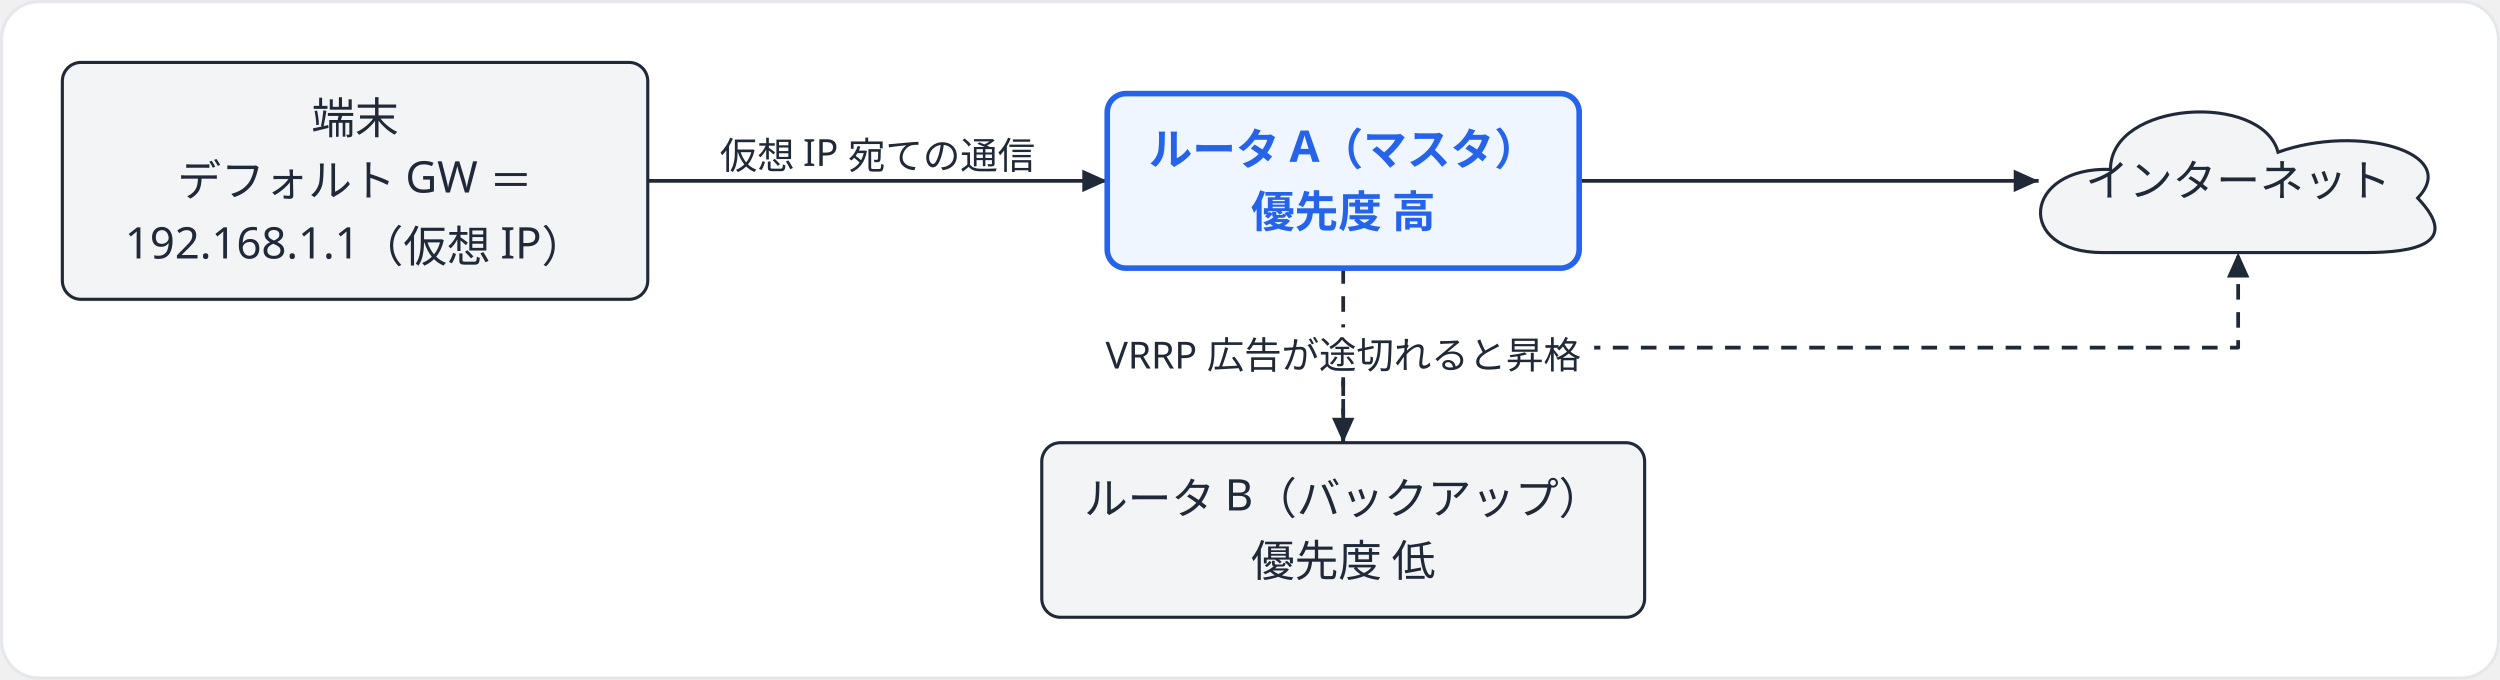
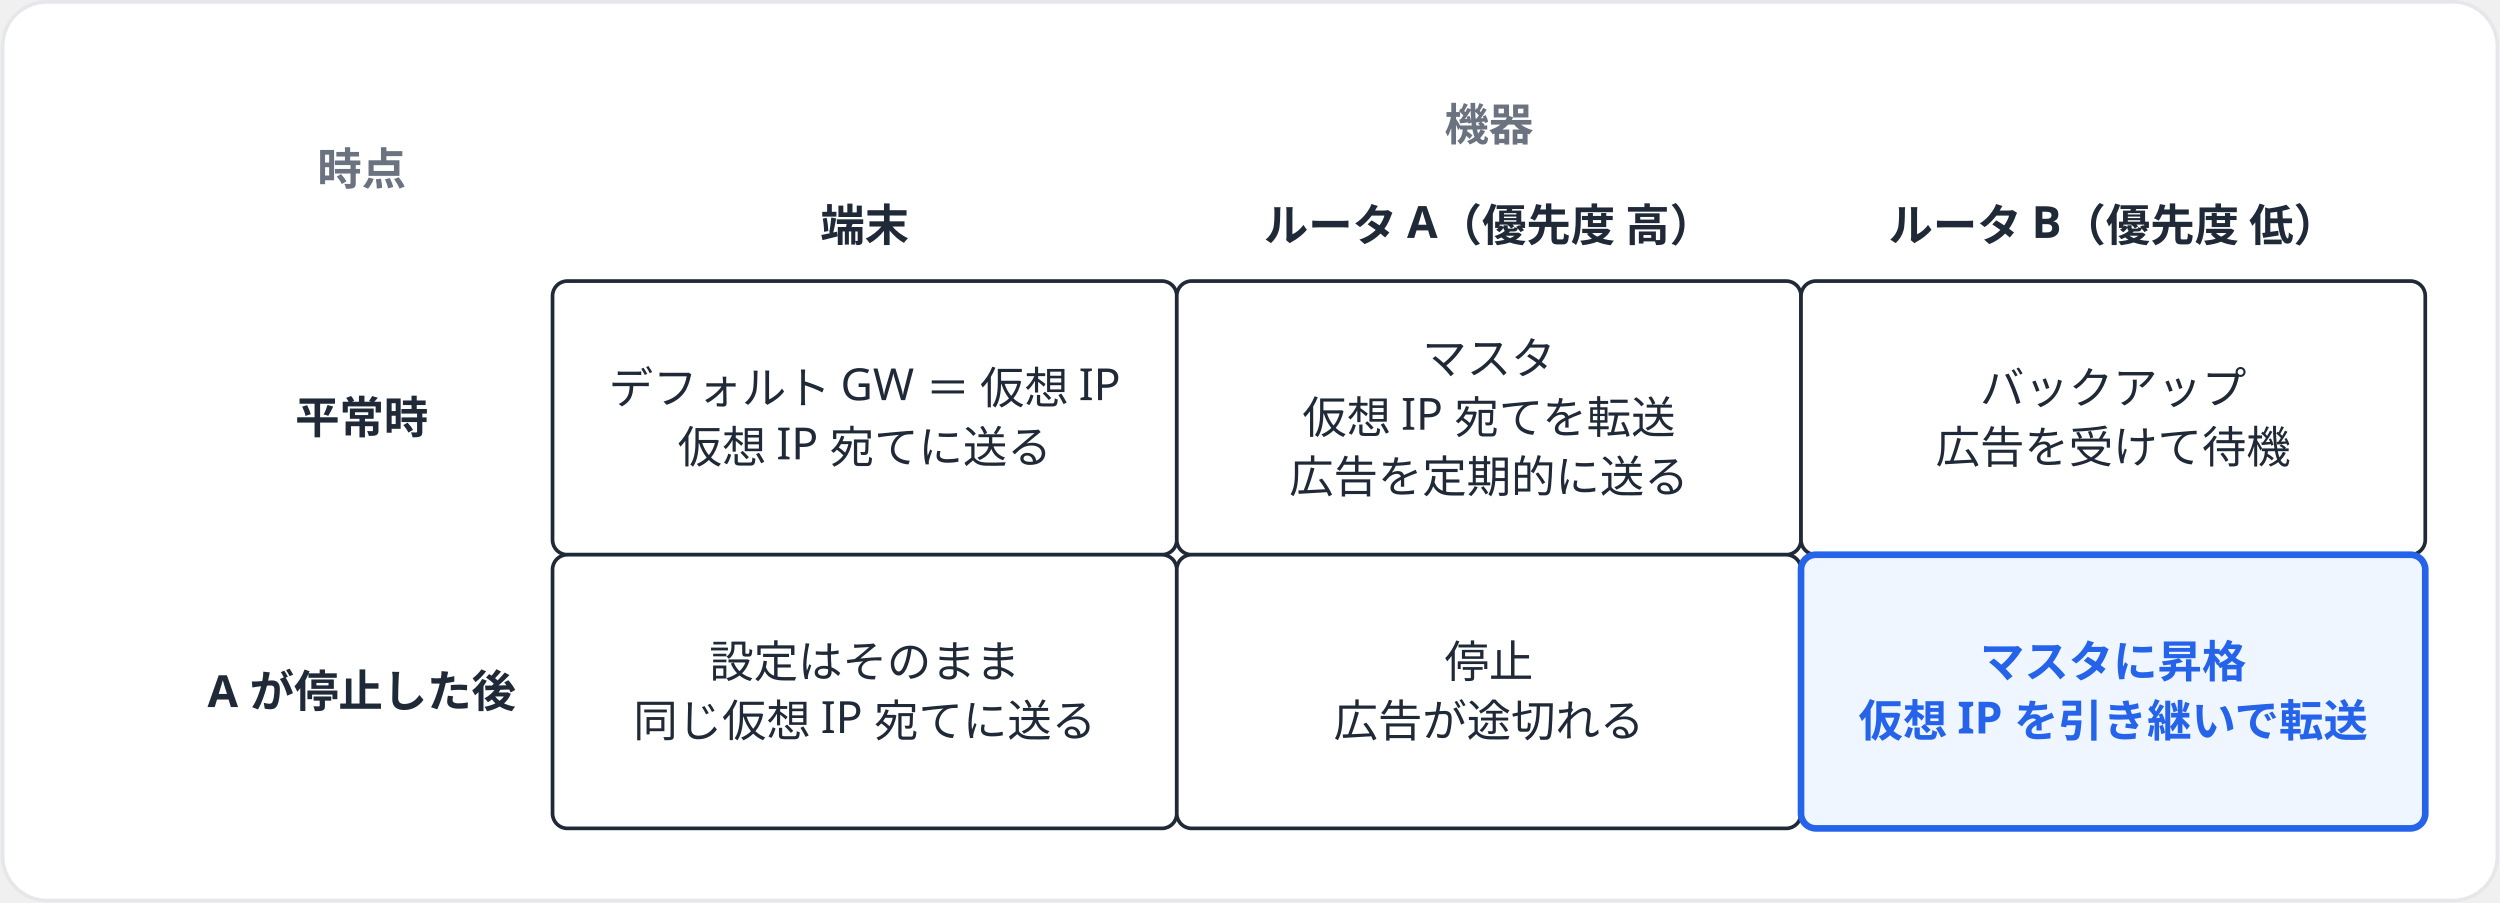
- <svg xmlns="http://www.w3.org/2000/svg" width="640" height="174" viewBox="0 0 802 218">
-   <rect x="0.5" y="0.5" width="801" height="217" rx="12" fill="#ffffff" stroke="#e5e7eb" stroke-width="1" />
+ <svg xmlns="http://www.w3.org/2000/svg" width="640" height="231" viewBox="0 0 675.6 244">
+   <rect x="0.5" y="0.5" width="674.6" height="243" rx="12" fill="#ffffff" stroke="#e5e7eb" stroke-width="1" />
  <g transform="translate(20 20)">
-     <polyline points="187.8,38 335.2,38" fill="none" stroke="#1f2937" stroke-width="1.2" stroke-linejoin="round" />
-     <polygon points="335.2,38 327.2,41.6 327.2,34.4" fill="#1f2937" />
-     <polyline points="486.6,38 634,38" fill="none" stroke="#1f2937" stroke-width="1.2" stroke-linejoin="round" />
-     <polygon points="634,38 626,41.6 626,34.4" fill="#1f2937" />
-     <polyline points="410.9,66 410.9,122" fill="none" stroke="#1f2937" stroke-width="1.2" stroke-dasharray="5 4" stroke-linejoin="round" />
-     <polygon points="410.9,122 407.3,114 414.5,114" fill="#1f2937" />
-     <polyline points="410.9,122 410.9,91.5 698,91.5 698,61" fill="none" stroke="#1f2937" stroke-width="1.2" stroke-dasharray="5 4" stroke-linejoin="round" />
-     <polygon points="698,61 701.6,69 694.4,69" fill="#1f2937" />
-     <rect x="0" y="0" width="187.8" height="76" rx="6" fill="#f3f4f6" stroke="#1f2937" stroke-width="1" />
-     <text x="93.9" y="22.9" font-family="Hiragino Sans, Hiragino Kaku Gothic ProN, Noto Sans JP, Yu Gothic, Meiryo, sans-serif" font-size="14" fill="#1f2937" text-anchor="middle">端末</text>
-     <text x="93.9" y="42.9" font-family="Hiragino Sans, Hiragino Kaku Gothic ProN, Noto Sans JP, Yu Gothic, Meiryo, sans-serif" font-size="14" fill="#1f2937" text-anchor="middle">デフォルト GW ＝</text>
-     <text x="93.9" y="62.9" font-family="Hiragino Sans, Hiragino Kaku Gothic ProN, Noto Sans JP, Yu Gothic, Meiryo, sans-serif" font-size="14" fill="#1f2937" text-anchor="middle">192.168.1.1（仮想 IP）</text>
-     <rect x="335.2" y="10" width="151.4" height="56" rx="6" fill="#eff6ff" stroke="#2563eb" stroke-width="1.8" />
-     <text x="410.9" y="32.9" font-family="Hiragino Sans, Hiragino Kaku Gothic ProN, Noto Sans JP, Yu Gothic, Meiryo, sans-serif" font-size="14" fill="#2563eb" text-anchor="middle" font-weight="600">ルータ A（マスタ）</text>
-     <text x="410.9" y="52.9" font-family="Hiragino Sans, Hiragino Kaku Gothic ProN, Noto Sans JP, Yu Gothic, Meiryo, sans-serif" font-size="14" fill="#2563eb" text-anchor="middle" font-weight="600">優先度 高</text>
-     <path d="M 654.48 61 C 626.32 61 628.88 33.4 657.04 34.32 C 657.04 12.24 705.68 9.48 710.8 28.8 C 736.4 19.6 769.68 28.8 755.6 43.52 C 769.68 58.24 754.32 61 738.96 61 Z" fill="#f3f4f6" stroke="#1f2937" stroke-width="1" />
-     <text x="698" y="42.9" font-family="Hiragino Sans, Hiragino Kaku Gothic ProN, Noto Sans JP, Yu Gothic, Meiryo, sans-serif" font-size="14" fill="#1f2937" text-anchor="middle">インターネット</text>
-     <rect x="314.2" y="122" width="193.4" height="56" rx="6" fill="#f3f4f6" stroke="#1f2937" stroke-width="1" />
-     <text x="410.9" y="144.9" font-family="Hiragino Sans, Hiragino Kaku Gothic ProN, Noto Sans JP, Yu Gothic, Meiryo, sans-serif" font-size="14" fill="#1f2937" text-anchor="middle">ルータ B（バックアップ）</text>
-     <text x="410.9" y="164.9" font-family="Hiragino Sans, Hiragino Kaku Gothic ProN, Noto Sans JP, Yu Gothic, Meiryo, sans-serif" font-size="14" fill="#1f2937" text-anchor="middle">優先度 低</text>
-     <rect x="202.3" y="21" width="118.4" height="16" rx="3" fill="#ffffff" />
-     <text x="261.5" y="34.2" font-family="Hiragino Sans, Hiragino Kaku Gothic ProN, Noto Sans JP, Yu Gothic, Meiryo, sans-serif" font-size="12" fill="#1f2937" text-anchor="middle">仮想 IP 宛ての通信</text>
-     <rect x="330.4" y="85" width="161" height="16" rx="3" fill="#ffffff" />
-     <text x="410.9" y="98.2" font-family="Hiragino Sans, Hiragino Kaku Gothic ProN, Noto Sans JP, Yu Gothic, Meiryo, sans-serif" font-size="12" fill="#1f2937" text-anchor="middle">VRRP 広告が途切れると昇格</text>
+     <text x="382.4" y="18" font-family="Hiragino Sans, Hiragino Kaku Gothic ProN, Noto Sans JP, Yu Gothic, Meiryo, sans-serif" font-size="12" fill="#6b7280" text-anchor="middle" font-weight="600">機器</text>
+     <text x="77.6" y="30" font-family="Hiragino Sans, Hiragino Kaku Gothic ProN, Noto Sans JP, Yu Gothic, Meiryo, sans-serif" font-size="12" fill="#6b7280" text-anchor="middle" font-weight="600">時点</text>
+     <text x="213.6" y="45.2" font-family="Hiragino Sans, Hiragino Kaku Gothic ProN, Noto Sans JP, Yu Gothic, Meiryo, sans-serif" font-size="12" fill="#1f2937" text-anchor="middle" font-weight="600">端末</text>
+     <text x="382.4" y="45.2" font-family="Hiragino Sans, Hiragino Kaku Gothic ProN, Noto Sans JP, Yu Gothic, Meiryo, sans-serif" font-size="12" fill="#1f2937" text-anchor="middle" font-weight="600">ルータ A（優先度 高）</text>
+     <text x="551.2" y="45.2" font-family="Hiragino Sans, Hiragino Kaku Gothic ProN, Noto Sans JP, Yu Gothic, Meiryo, sans-serif" font-size="12" fill="#1f2937" text-anchor="middle" font-weight="600">ルータ B（優先度 低）</text>
+     <text x="77.6" y="97.2" font-family="Hiragino Sans, Hiragino Kaku Gothic ProN, Noto Sans JP, Yu Gothic, Meiryo, sans-serif" font-size="12" fill="#1f2937" text-anchor="middle" font-weight="600">平常時</text>
+     <text x="77.6" y="171.2" font-family="Hiragino Sans, Hiragino Kaku Gothic ProN, Noto Sans JP, Yu Gothic, Meiryo, sans-serif" font-size="12" fill="#1f2937" text-anchor="middle" font-weight="600">A が停止した後</text>
+     <rect x="129.2" y="56" width="168.8" height="74" rx="4" fill="#ffffff" stroke="#1f2937" stroke-width="1" />
+     <text x="213.6" y="89.2" font-family="Hiragino Sans, Hiragino Kaku Gothic ProN, Noto Sans JP, Yu Gothic, Meiryo, sans-serif" font-size="12" fill="#1f2937" text-anchor="middle">デフォルト GW ＝ 仮想 IP</text>
+     <text x="213.6" y="105.2" font-family="Hiragino Sans, Hiragino Kaku Gothic ProN, Noto Sans JP, Yu Gothic, Meiryo, sans-serif" font-size="12" fill="#1f2937" text-anchor="middle">仮想 IP 宛てに送る</text>
+     <rect x="298" y="56" width="168.8" height="74" rx="4" fill="#ffffff" stroke="#1f2937" stroke-width="1" />
+     <text x="382.4" y="81.2" font-family="Hiragino Sans, Hiragino Kaku Gothic ProN, Noto Sans JP, Yu Gothic, Meiryo, sans-serif" font-size="12" fill="#1f2937" text-anchor="middle">マスタ</text>
+     <text x="382.4" y="97.2" font-family="Hiragino Sans, Hiragino Kaku Gothic ProN, Noto Sans JP, Yu Gothic, Meiryo, sans-serif" font-size="12" fill="#1f2937" text-anchor="middle">仮想 IP 宛てを転送</text>
+     <text x="382.4" y="113.2" font-family="Hiragino Sans, Hiragino Kaku Gothic ProN, Noto Sans JP, Yu Gothic, Meiryo, sans-serif" font-size="12" fill="#1f2937" text-anchor="middle">広告を定期的に送る</text>
+     <rect x="466.8" y="56" width="168.8" height="74" rx="4" fill="#ffffff" stroke="#1f2937" stroke-width="1" />
+     <text x="551.2" y="89.2" font-family="Hiragino Sans, Hiragino Kaku Gothic ProN, Noto Sans JP, Yu Gothic, Meiryo, sans-serif" font-size="12" fill="#1f2937" text-anchor="middle">バックアップ</text>
+     <text x="551.2" y="105.2" font-family="Hiragino Sans, Hiragino Kaku Gothic ProN, Noto Sans JP, Yu Gothic, Meiryo, sans-serif" font-size="12" fill="#1f2937" text-anchor="middle">広告を受けて待機</text>
+     <rect x="129.2" y="130" width="168.8" height="74" rx="4" fill="#ffffff" stroke="#1f2937" stroke-width="1" />
+     <text x="213.6" y="163.2" font-family="Hiragino Sans, Hiragino Kaku Gothic ProN, Noto Sans JP, Yu Gothic, Meiryo, sans-serif" font-size="12" fill="#1f2937" text-anchor="middle">設定はそのまま</text>
+     <text x="213.6" y="179.2" font-family="Hiragino Sans, Hiragino Kaku Gothic ProN, Noto Sans JP, Yu Gothic, Meiryo, sans-serif" font-size="12" fill="#1f2937" text-anchor="middle">同じ仮想 IP 宛てに送る</text>
+     <rect x="298" y="130" width="168.8" height="74" rx="4" fill="#ffffff" stroke="#1f2937" stroke-width="1" />
+     <text x="382.4" y="163.2" font-family="Hiragino Sans, Hiragino Kaku Gothic ProN, Noto Sans JP, Yu Gothic, Meiryo, sans-serif" font-size="12" fill="#1f2937" text-anchor="middle">停止</text>
+     <text x="382.4" y="179.2" font-family="Hiragino Sans, Hiragino Kaku Gothic ProN, Noto Sans JP, Yu Gothic, Meiryo, sans-serif" font-size="12" fill="#1f2937" text-anchor="middle">広告が途切れる</text>
+     <rect x="466.8" y="130" width="168.8" height="74" rx="4" fill="#eff6ff" stroke="#2563eb" stroke-width="1.8" />
+     <text x="551.2" y="163.2" font-family="Hiragino Sans, Hiragino Kaku Gothic ProN, Noto Sans JP, Yu Gothic, Meiryo, sans-serif" font-size="12" fill="#2563eb" text-anchor="middle" font-weight="600">マスタに昇格</text>
+     <text x="551.2" y="179.2" font-family="Hiragino Sans, Hiragino Kaku Gothic ProN, Noto Sans JP, Yu Gothic, Meiryo, sans-serif" font-size="12" fill="#2563eb" text-anchor="middle" font-weight="600">仮想 IP を引き継いで転送</text>
  </g>
</svg>
